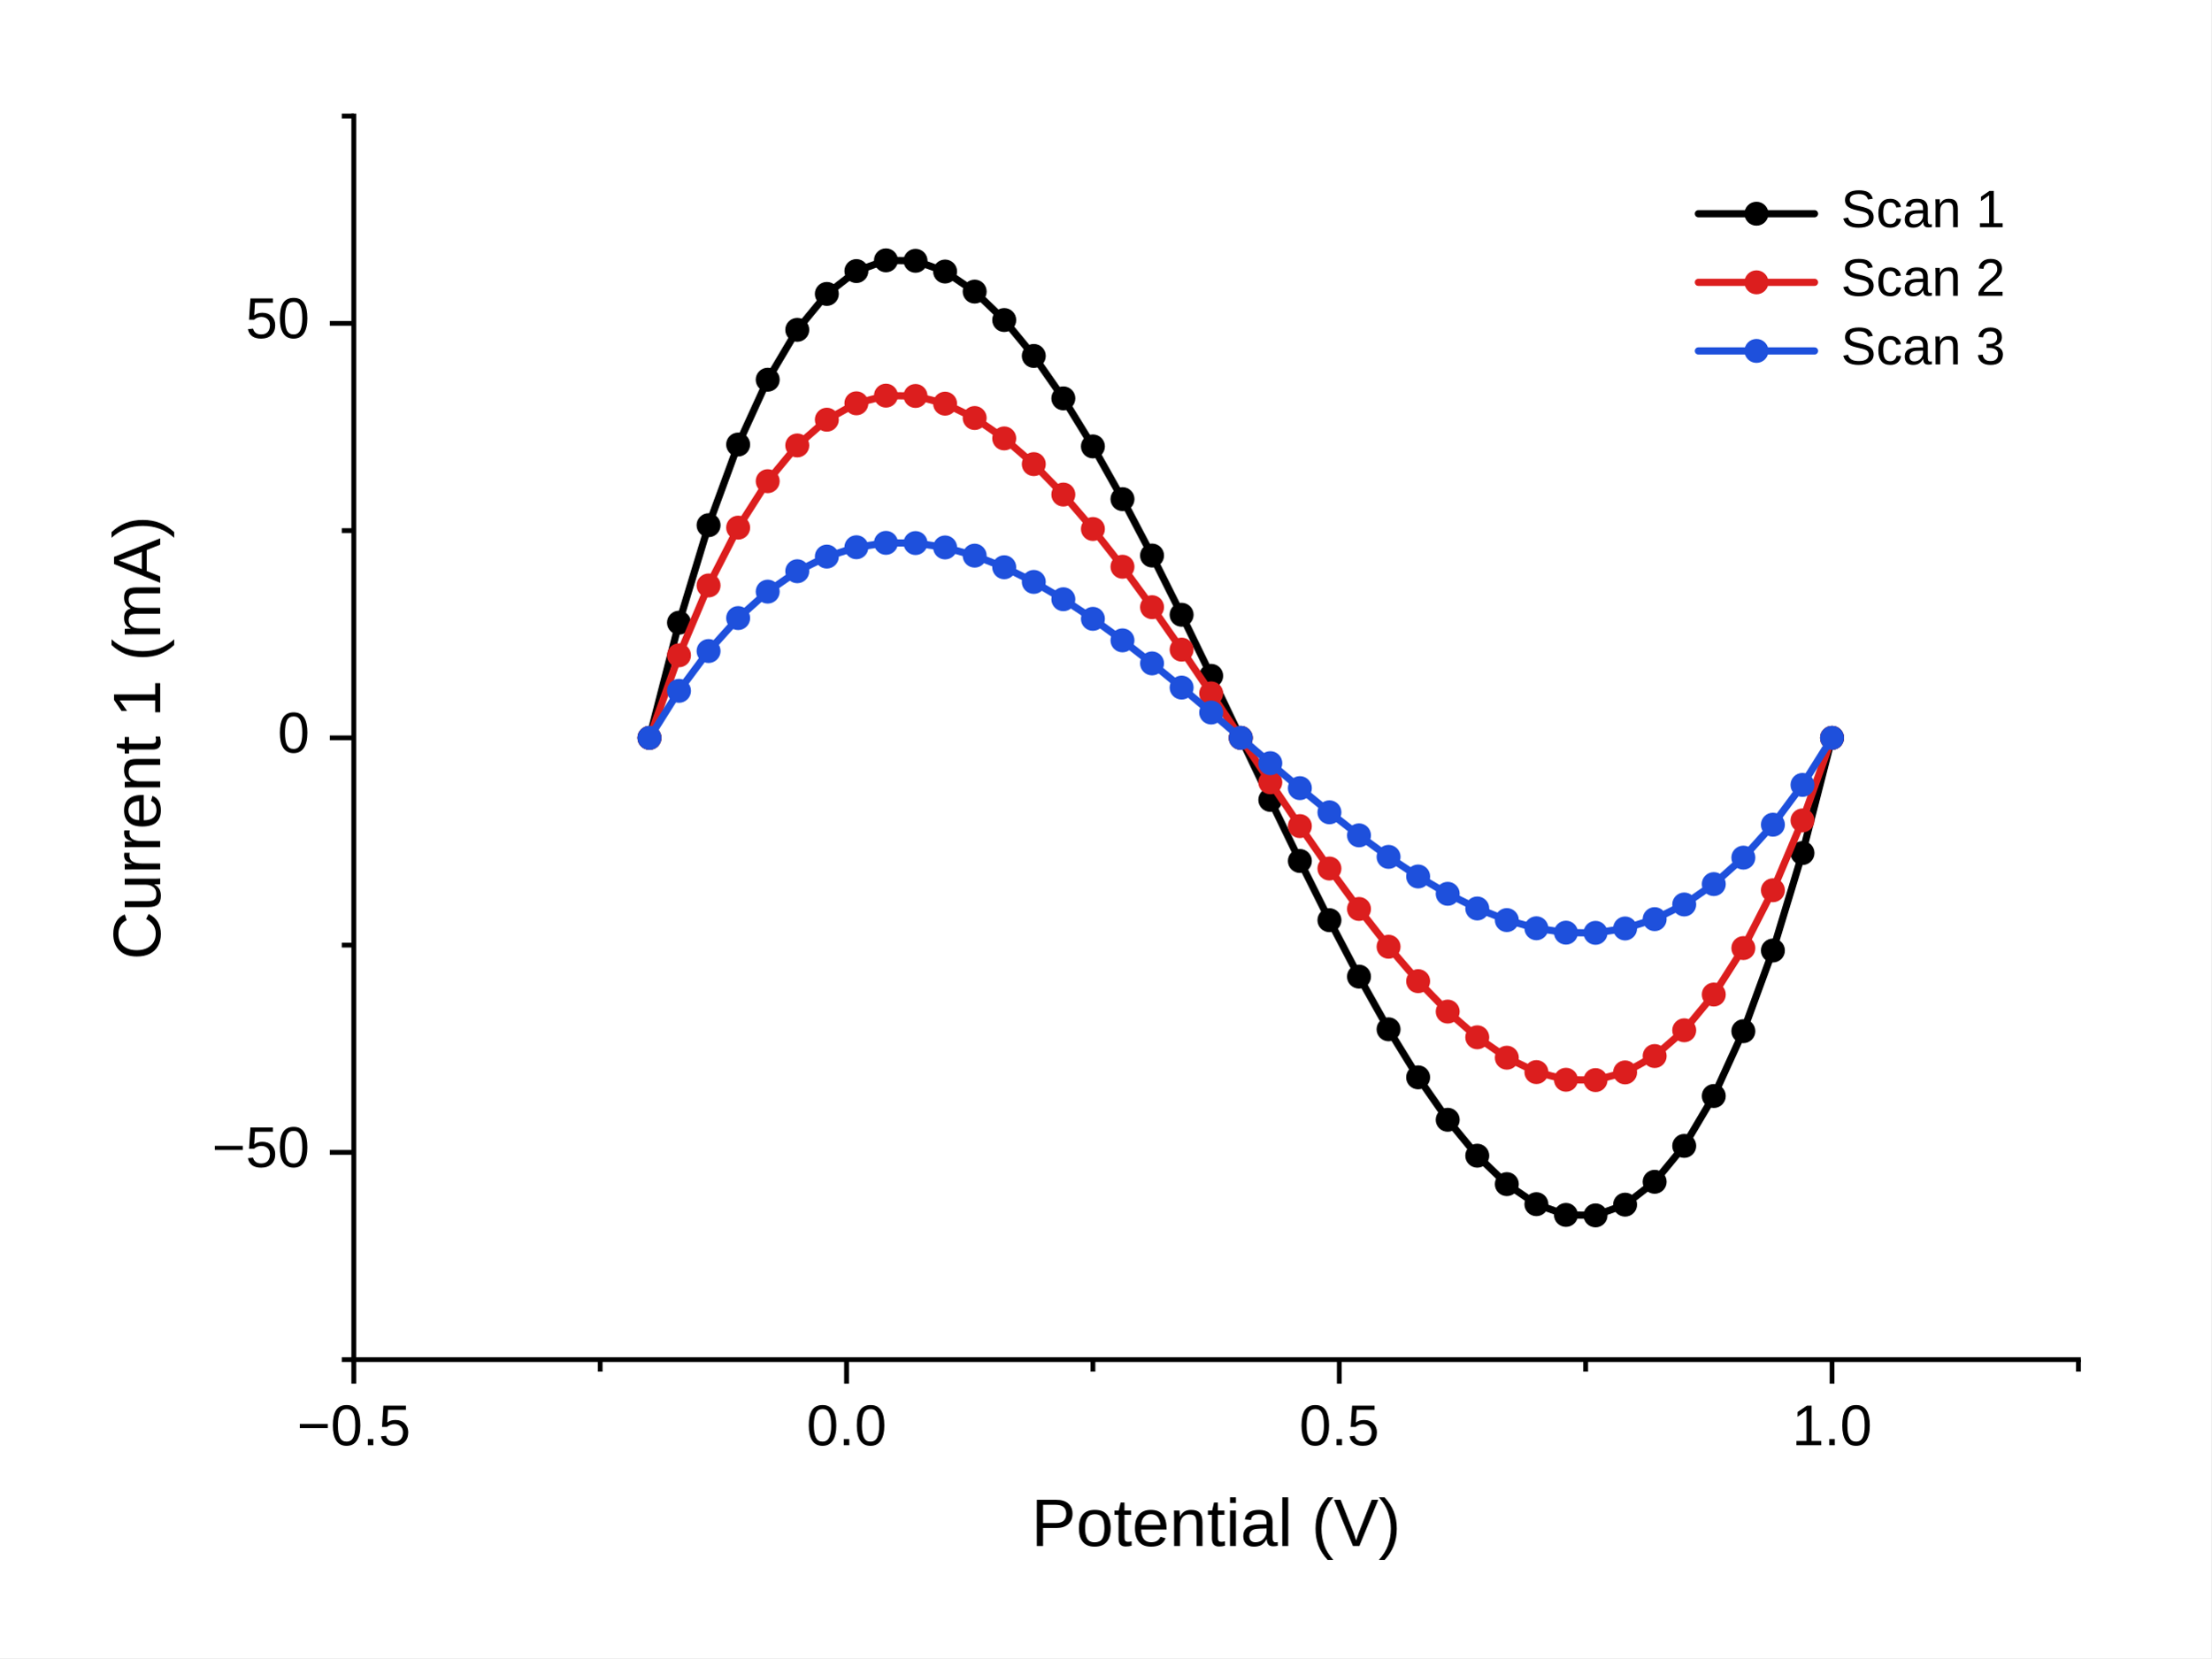
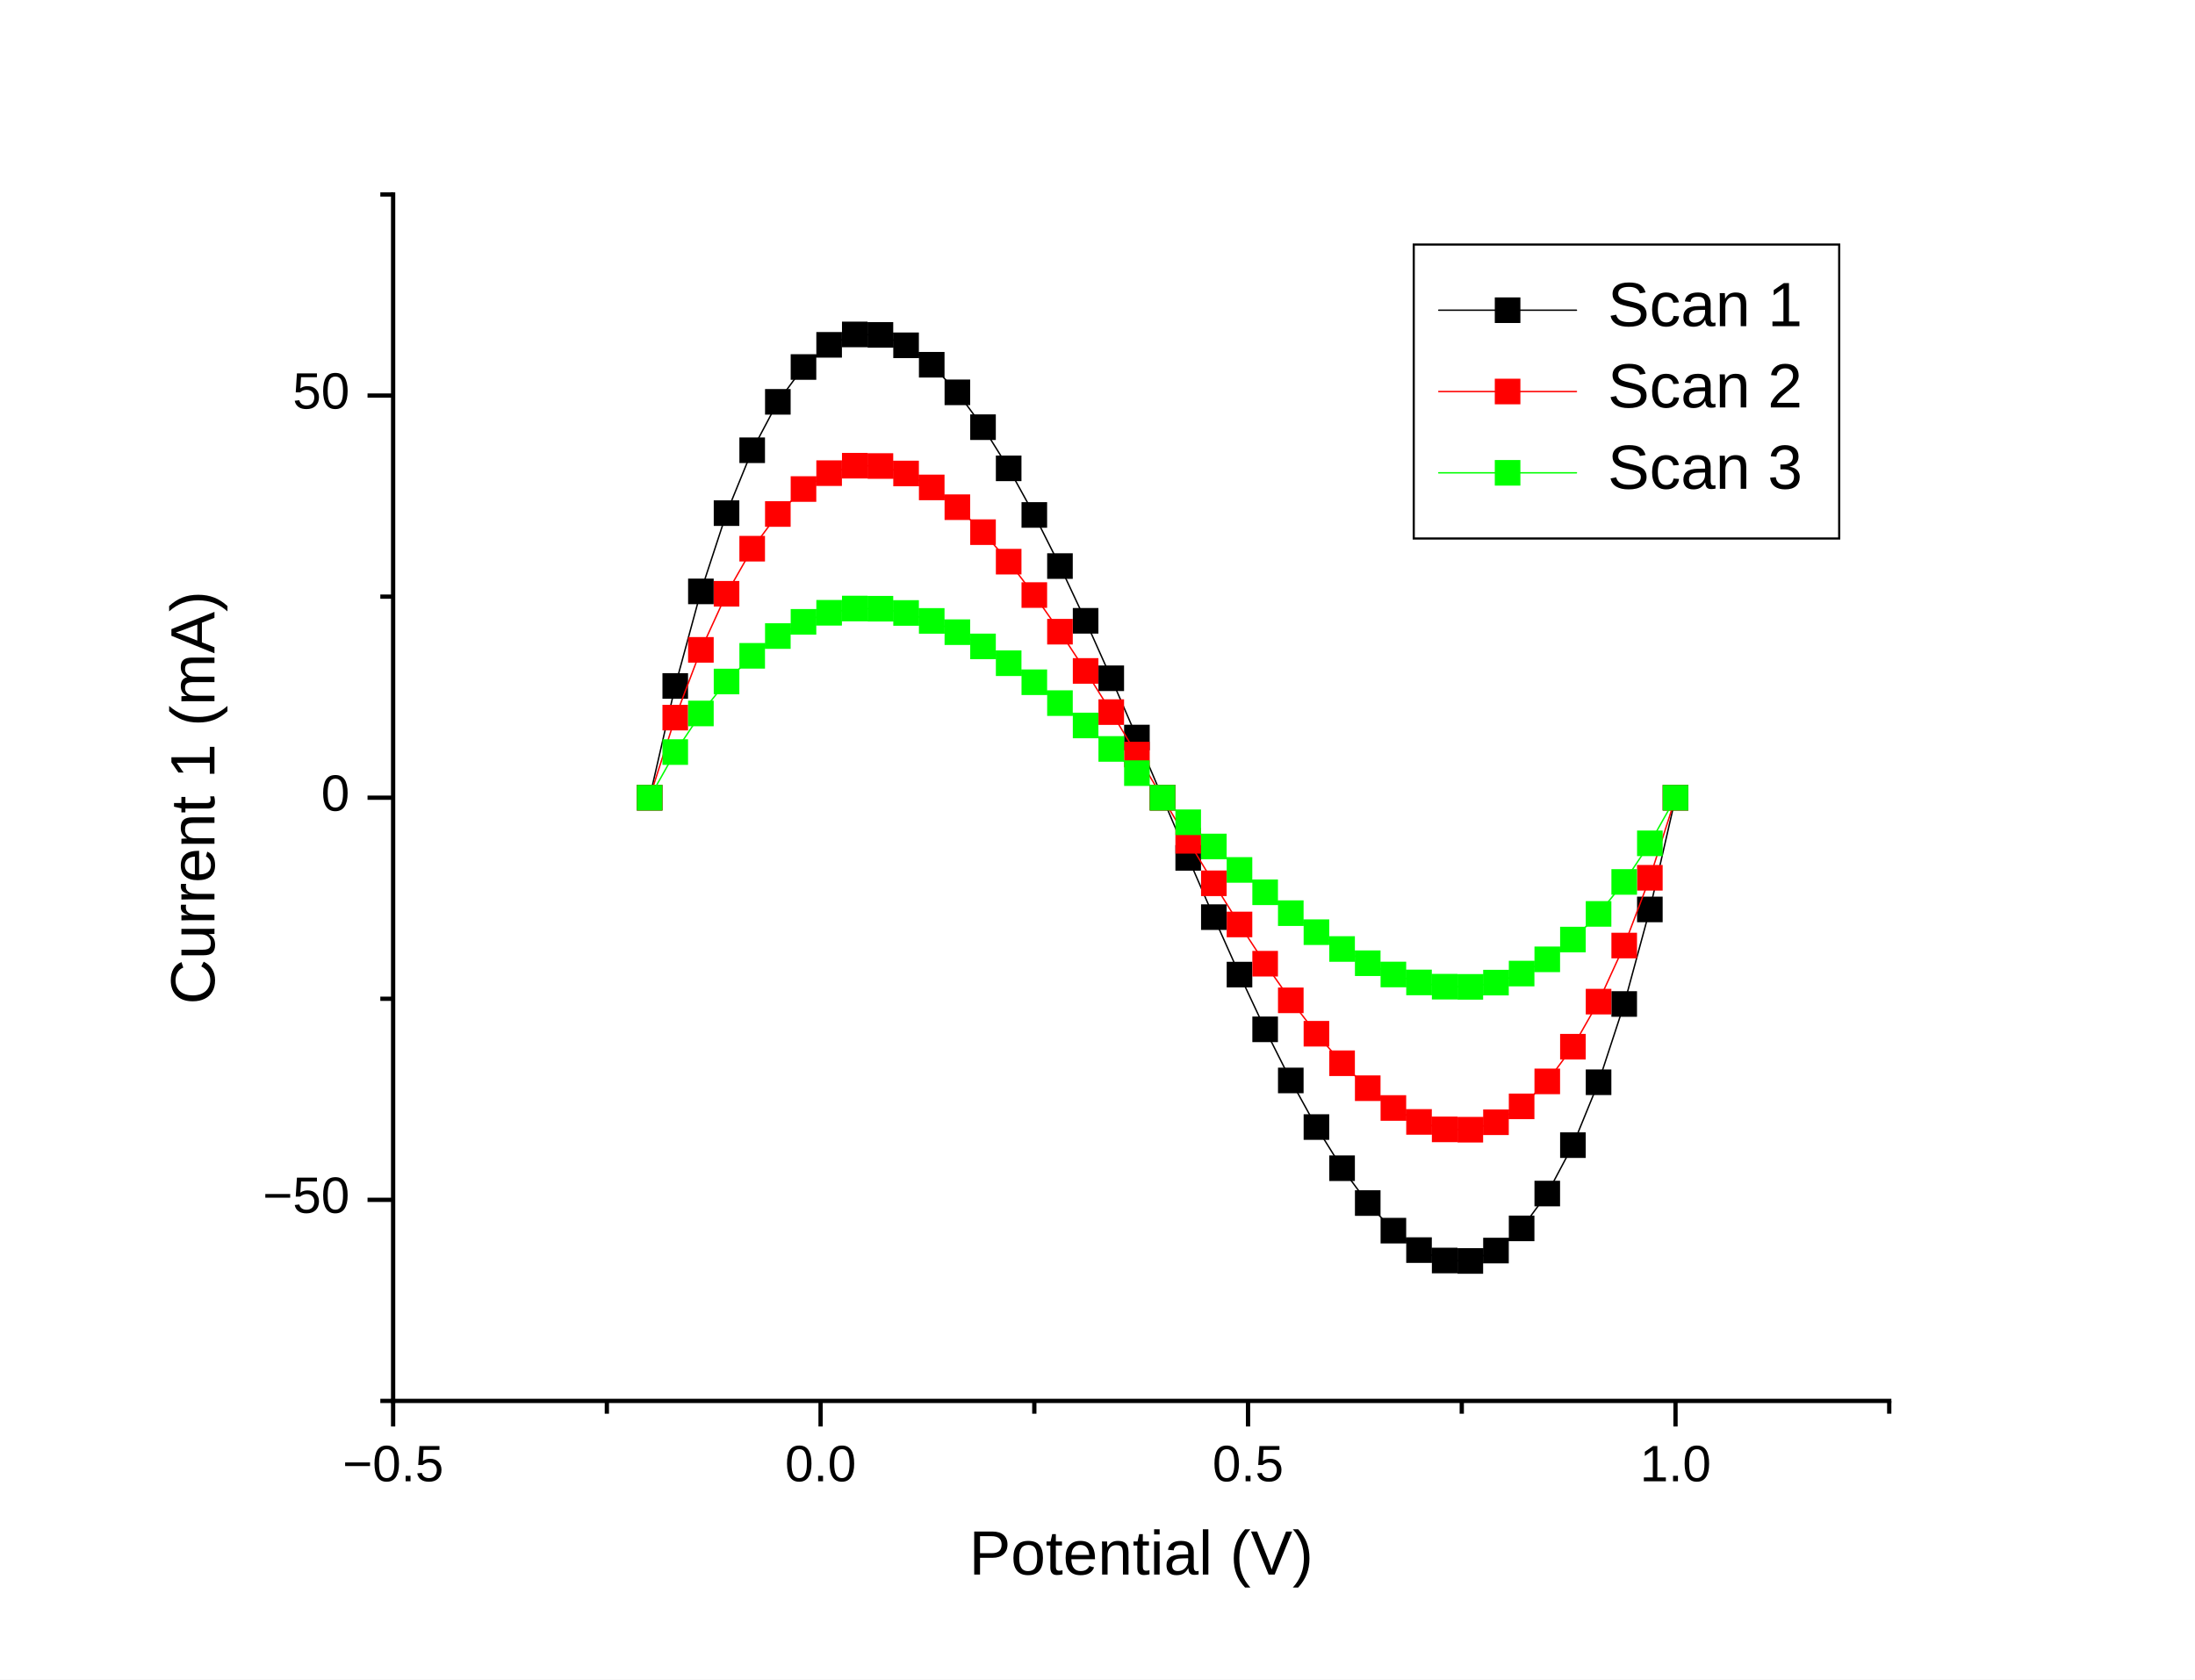
- <svg xmlns="http://www.w3.org/2000/svg" width="460.8pt" height="345.6pt" viewBox="0 0 460.8 345.6">
-   <rect x="0" y="0" width="460.8" height="345.6" fill="#FFFFFF" />
+ <svg xmlns="http://www.w3.org/2000/svg" width="771.84pt" height="590.76pt" viewBox="0 0 771.84 590.76">
+   <rect x="0" y="0" width="771.84" height="590.76" fill="#FFFFFF" />
  <g id="layer0">
    <clipPath id="clip0">
-       <rect x="73.728" y="24.192" width="359.424" height="259.2" />
+       <rect x="138.237" y="68.41" width="526.086" height="424.343" />
    </clipPath>
    <g class="plots" clip-path="url(#clip0)">
-       <path d="M135.344 153.792L141.505 129.784L147.667 109.469L153.828 92.653L159.99 79.142L166.151 68.742L172.313 61.258L178.474 56.495L184.636 54.259L190.798 54.356L196.959 56.592L203.121 60.772L209.282 66.701L215.444 74.185L221.605 83.03L227.767 93.042L233.928 104.026L240.09 115.787L246.252 128.131L252.413 140.864L258.575 153.792L264.736 166.72L270.898 179.453L277.059 191.797L283.221 203.558L289.382 214.542L295.544 224.554L301.706 233.399L307.867 240.883L314.029 246.812L320.19 250.992L326.352 253.228L332.513 253.325L338.675 251.089L344.836 246.326L350.998 238.842L357.159 228.442L363.321 214.931L369.483 198.115L375.644 177.8L381.806 153.792" fill="none" stroke="#000000" stroke-width="1.5" stroke-linecap="round" stroke-linejoin="round" />
-       <path d="M132.844 153.792A2.5 2.5 0 1 0 137.844 153.792A2.5 2.5 0 1 0 132.844 153.792ZM139.005 129.784A2.5 2.5 0 1 0 144.005 129.784A2.5 2.5 0 1 0 139.005 129.784ZM145.167 109.469A2.5 2.5 0 1 0 150.167 109.469A2.5 2.5 0 1 0 145.167 109.469ZM151.328 92.653A2.5 2.5 0 1 0 156.328 92.653A2.5 2.5 0 1 0 151.328 92.653ZM157.49 79.142A2.5 2.5 0 1 0 162.49 79.142A2.5 2.5 0 1 0 157.49 79.142ZM163.651 68.742A2.5 2.5 0 1 0 168.651 68.742A2.5 2.5 0 1 0 163.651 68.742ZM169.813 61.258A2.5 2.5 0 1 0 174.813 61.258A2.5 2.5 0 1 0 169.813 61.258ZM175.974 56.495A2.5 2.5 0 1 0 180.974 56.495A2.5 2.5 0 1 0 175.974 56.495ZM182.136 54.259A2.5 2.5 0 1 0 187.136 54.259A2.5 2.5 0 1 0 182.136 54.259ZM188.298 54.356A2.5 2.5 0 1 0 193.298 54.356A2.5 2.5 0 1 0 188.298 54.356ZM194.459 56.592A2.5 2.5 0 1 0 199.459 56.592A2.5 2.5 0 1 0 194.459 56.592ZM200.621 60.772A2.5 2.5 0 1 0 205.621 60.772A2.5 2.5 0 1 0 200.621 60.772ZM206.782 66.701A2.5 2.5 0 1 0 211.782 66.701A2.5 2.5 0 1 0 206.782 66.701ZM212.944 74.185A2.5 2.5 0 1 0 217.944 74.185A2.5 2.5 0 1 0 212.944 74.185ZM219.105 83.03A2.5 2.5 0 1 0 224.105 83.03A2.5 2.5 0 1 0 219.105 83.03ZM225.267 93.042A2.5 2.5 0 1 0 230.267 93.042A2.5 2.5 0 1 0 225.267 93.042ZM231.428 104.026A2.5 2.5 0 1 0 236.428 104.026A2.5 2.5 0 1 0 231.428 104.026ZM237.59 115.787A2.5 2.5 0 1 0 242.59 115.787A2.5 2.5 0 1 0 237.59 115.787ZM243.752 128.131A2.5 2.5 0 1 0 248.752 128.131A2.5 2.5 0 1 0 243.752 128.131ZM249.913 140.864A2.5 2.5 0 1 0 254.913 140.864A2.5 2.5 0 1 0 249.913 140.864ZM256.075 153.792A2.5 2.5 0 1 0 261.075 153.792A2.5 2.5 0 1 0 256.075 153.792ZM262.236 166.72A2.5 2.5 0 1 0 267.236 166.72A2.5 2.5 0 1 0 262.236 166.72ZM268.398 179.453A2.5 2.5 0 1 0 273.398 179.453A2.5 2.5 0 1 0 268.398 179.453ZM274.559 191.797A2.5 2.5 0 1 0 279.559 191.797A2.5 2.5 0 1 0 274.559 191.797ZM280.721 203.558A2.5 2.5 0 1 0 285.721 203.558A2.5 2.5 0 1 0 280.721 203.558ZM286.882 214.542A2.5 2.5 0 1 0 291.882 214.542A2.5 2.5 0 1 0 286.882 214.542ZM293.044 224.554A2.5 2.5 0 1 0 298.044 224.554A2.5 2.5 0 1 0 293.044 224.554ZM299.206 233.399A2.5 2.5 0 1 0 304.206 233.399A2.5 2.5 0 1 0 299.206 233.399ZM305.367 240.883A2.5 2.5 0 1 0 310.367 240.883A2.5 2.5 0 1 0 305.367 240.883ZM311.529 246.812A2.5 2.5 0 1 0 316.529 246.812A2.5 2.5 0 1 0 311.529 246.812ZM317.69 250.992A2.5 2.5 0 1 0 322.69 250.992A2.5 2.5 0 1 0 317.69 250.992ZM323.852 253.228A2.5 2.5 0 1 0 328.852 253.228A2.5 2.5 0 1 0 323.852 253.228ZM330.013 253.325A2.5 2.5 0 1 0 335.013 253.325A2.5 2.5 0 1 0 330.013 253.325ZM336.175 251.089A2.5 2.5 0 1 0 341.175 251.089A2.5 2.5 0 1 0 336.175 251.089ZM342.336 246.326A2.5 2.5 0 1 0 347.336 246.326A2.5 2.5 0 1 0 342.336 246.326ZM348.498 238.842A2.5 2.5 0 1 0 353.498 238.842A2.5 2.5 0 1 0 348.498 238.842ZM354.659 228.442A2.5 2.5 0 1 0 359.659 228.442A2.5 2.5 0 1 0 354.659 228.442ZM360.821 214.931A2.5 2.5 0 1 0 365.821 214.931A2.5 2.5 0 1 0 360.821 214.931ZM366.983 198.115A2.5 2.5 0 1 0 371.983 198.115A2.5 2.5 0 1 0 366.983 198.115ZM373.144 177.8A2.5 2.5 0 1 0 378.144 177.8A2.5 2.5 0 1 0 373.144 177.8ZM379.306 153.792A2.5 2.5 0 1 0 384.306 153.792A2.5 2.5 0 1 0 379.306 153.792Z" fill="#000000" />
-       <path d="M135.344 153.792L141.505 136.586L147.667 122.027L153.828 109.976L159.99 100.293L166.151 92.84L172.313 87.476L178.474 84.062L184.636 82.46L190.798 82.53L196.959 84.132L203.121 87.127L209.282 91.377L215.444 96.74L221.605 103.08L227.767 110.255L233.928 118.126L240.09 126.555L246.252 135.402L252.413 144.527L258.575 153.792L264.736 163.057L270.898 172.182L277.059 181.029L283.221 189.458L289.382 197.33L295.544 204.504L301.706 210.844L307.867 216.207L314.029 220.457L320.19 223.452L326.352 225.054L332.513 225.124L338.675 223.522L344.836 220.108L350.998 214.744L357.159 207.291L363.321 197.608L369.483 185.557L375.644 170.998L381.806 153.792" fill="none" stroke="#DC1E1E" stroke-width="1.5" stroke-linecap="round" stroke-linejoin="round" />
-       <path d="M132.844 153.792A2.5 2.5 0 1 0 137.844 153.792A2.5 2.5 0 1 0 132.844 153.792ZM139.005 136.586A2.5 2.5 0 1 0 144.005 136.586A2.5 2.5 0 1 0 139.005 136.586ZM145.167 122.027A2.5 2.5 0 1 0 150.167 122.027A2.5 2.5 0 1 0 145.167 122.027ZM151.328 109.976A2.5 2.5 0 1 0 156.328 109.976A2.5 2.5 0 1 0 151.328 109.976ZM157.49 100.293A2.5 2.5 0 1 0 162.49 100.293A2.5 2.5 0 1 0 157.49 100.293ZM163.651 92.84A2.5 2.5 0 1 0 168.651 92.84A2.5 2.5 0 1 0 163.651 92.84ZM169.813 87.476A2.5 2.5 0 1 0 174.813 87.476A2.5 2.5 0 1 0 169.813 87.476ZM175.974 84.062A2.5 2.5 0 1 0 180.974 84.062A2.5 2.5 0 1 0 175.974 84.062ZM182.136 82.46A2.5 2.5 0 1 0 187.136 82.46A2.5 2.5 0 1 0 182.136 82.46ZM188.298 82.53A2.5 2.5 0 1 0 193.298 82.53A2.5 2.5 0 1 0 188.298 82.53ZM194.459 84.132A2.5 2.5 0 1 0 199.459 84.132A2.5 2.5 0 1 0 194.459 84.132ZM200.621 87.127A2.5 2.5 0 1 0 205.621 87.127A2.5 2.5 0 1 0 200.621 87.127ZM206.782 91.377A2.5 2.5 0 1 0 211.782 91.377A2.5 2.5 0 1 0 206.782 91.377ZM212.944 96.74A2.5 2.5 0 1 0 217.944 96.74A2.5 2.5 0 1 0 212.944 96.74ZM219.105 103.08A2.5 2.5 0 1 0 224.105 103.08A2.5 2.5 0 1 0 219.105 103.08ZM225.267 110.255A2.5 2.5 0 1 0 230.267 110.255A2.5 2.5 0 1 0 225.267 110.255ZM231.428 118.126A2.5 2.5 0 1 0 236.428 118.126A2.5 2.5 0 1 0 231.428 118.126ZM237.59 126.555A2.5 2.5 0 1 0 242.59 126.555A2.5 2.5 0 1 0 237.59 126.555ZM243.752 135.402A2.5 2.5 0 1 0 248.752 135.402A2.5 2.5 0 1 0 243.752 135.402ZM249.913 144.527A2.5 2.5 0 1 0 254.913 144.527A2.5 2.5 0 1 0 249.913 144.527ZM256.075 153.792A2.5 2.5 0 1 0 261.075 153.792A2.5 2.5 0 1 0 256.075 153.792ZM262.236 163.057A2.5 2.5 0 1 0 267.236 163.057A2.5 2.5 0 1 0 262.236 163.057ZM268.398 172.182A2.5 2.5 0 1 0 273.398 172.182A2.5 2.5 0 1 0 268.398 172.182ZM274.559 181.029A2.5 2.5 0 1 0 279.559 181.029A2.5 2.5 0 1 0 274.559 181.029ZM280.721 189.458A2.5 2.5 0 1 0 285.721 189.458A2.5 2.5 0 1 0 280.721 189.458ZM286.882 197.33A2.5 2.5 0 1 0 291.882 197.33A2.5 2.5 0 1 0 286.882 197.33ZM293.044 204.504A2.5 2.5 0 1 0 298.044 204.504A2.5 2.5 0 1 0 293.044 204.504ZM299.206 210.844A2.5 2.5 0 1 0 304.206 210.844A2.5 2.5 0 1 0 299.206 210.844ZM305.367 216.207A2.5 2.5 0 1 0 310.367 216.207A2.5 2.5 0 1 0 305.367 216.207ZM311.529 220.457A2.5 2.5 0 1 0 316.529 220.457A2.5 2.5 0 1 0 311.529 220.457ZM317.69 223.452A2.5 2.5 0 1 0 322.69 223.452A2.5 2.5 0 1 0 317.69 223.452ZM323.852 225.054A2.5 2.5 0 1 0 328.852 225.054A2.5 2.5 0 1 0 323.852 225.054ZM330.013 225.124A2.5 2.5 0 1 0 335.013 225.124A2.5 2.5 0 1 0 330.013 225.124ZM336.175 223.522A2.5 2.5 0 1 0 341.175 223.522A2.5 2.5 0 1 0 336.175 223.522ZM342.336 220.108A2.5 2.5 0 1 0 347.336 220.108A2.5 2.5 0 1 0 342.336 220.108ZM348.498 214.744A2.5 2.5 0 1 0 353.498 214.744A2.5 2.5 0 1 0 348.498 214.744ZM354.659 207.291A2.5 2.5 0 1 0 359.659 207.291A2.5 2.5 0 1 0 354.659 207.291ZM360.821 197.608A2.5 2.5 0 1 0 365.821 197.608A2.5 2.5 0 1 0 360.821 197.608ZM366.983 185.557A2.5 2.5 0 1 0 371.983 185.557A2.5 2.5 0 1 0 366.983 185.557ZM373.144 170.998A2.5 2.5 0 1 0 378.144 170.998A2.5 2.5 0 1 0 373.144 170.998ZM379.306 153.792A2.5 2.5 0 1 0 384.306 153.792A2.5 2.5 0 1 0 379.306 153.792Z" fill="#DC1E1E" />
-       <path d="M135.344 153.792L141.505 143.989L147.667 135.693L153.828 128.827L159.99 123.31L166.151 119.063L172.313 116.007L178.474 114.062L184.636 113.149L190.798 113.189L196.959 114.102L203.121 115.809L209.282 118.23L215.444 121.286L221.605 124.898L227.767 128.986L233.928 133.471L240.09 138.273L246.252 143.314L252.413 148.513L258.575 153.792L264.736 159.071L270.898 164.27L277.059 169.311L283.221 174.113L289.382 178.598L295.544 182.686L301.706 186.298L307.867 189.354L314.029 191.775L320.19 193.482L326.352 194.395L332.513 194.435L338.675 193.522L344.836 191.577L350.998 188.521L357.159 184.274L363.321 178.757L369.483 171.891L375.644 163.595L381.806 153.792" fill="none" stroke="#1E50DC" stroke-width="1.5" stroke-linecap="round" stroke-linejoin="round" />
-       <path d="M132.844 153.792A2.5 2.5 0 1 0 137.844 153.792A2.5 2.5 0 1 0 132.844 153.792ZM139.005 143.989A2.5 2.5 0 1 0 144.005 143.989A2.5 2.5 0 1 0 139.005 143.989ZM145.167 135.693A2.5 2.5 0 1 0 150.167 135.693A2.5 2.5 0 1 0 145.167 135.693ZM151.328 128.827A2.5 2.5 0 1 0 156.328 128.827A2.5 2.5 0 1 0 151.328 128.827ZM157.49 123.31A2.5 2.5 0 1 0 162.49 123.31A2.5 2.5 0 1 0 157.49 123.31ZM163.651 119.063A2.5 2.5 0 1 0 168.651 119.063A2.5 2.5 0 1 0 163.651 119.063ZM169.813 116.007A2.5 2.5 0 1 0 174.813 116.007A2.5 2.5 0 1 0 169.813 116.007ZM175.974 114.062A2.5 2.5 0 1 0 180.974 114.062A2.5 2.5 0 1 0 175.974 114.062ZM182.136 113.149A2.5 2.5 0 1 0 187.136 113.149A2.5 2.5 0 1 0 182.136 113.149ZM188.298 113.189A2.5 2.5 0 1 0 193.298 113.189A2.5 2.5 0 1 0 188.298 113.189ZM194.459 114.102A2.5 2.5 0 1 0 199.459 114.102A2.5 2.5 0 1 0 194.459 114.102ZM200.621 115.809A2.5 2.5 0 1 0 205.621 115.809A2.5 2.5 0 1 0 200.621 115.809ZM206.782 118.23A2.5 2.5 0 1 0 211.782 118.23A2.5 2.5 0 1 0 206.782 118.23ZM212.944 121.286A2.5 2.5 0 1 0 217.944 121.286A2.5 2.5 0 1 0 212.944 121.286ZM219.105 124.898A2.5 2.5 0 1 0 224.105 124.898A2.5 2.5 0 1 0 219.105 124.898ZM225.267 128.986A2.5 2.5 0 1 0 230.267 128.986A2.5 2.5 0 1 0 225.267 128.986ZM231.428 133.471A2.5 2.5 0 1 0 236.428 133.471A2.5 2.5 0 1 0 231.428 133.471ZM237.59 138.273A2.5 2.5 0 1 0 242.59 138.273A2.5 2.5 0 1 0 237.59 138.273ZM243.752 143.314A2.5 2.5 0 1 0 248.752 143.314A2.5 2.5 0 1 0 243.752 143.314ZM249.913 148.513A2.5 2.5 0 1 0 254.913 148.513A2.5 2.5 0 1 0 249.913 148.513ZM256.075 153.792A2.5 2.5 0 1 0 261.075 153.792A2.5 2.5 0 1 0 256.075 153.792ZM262.236 159.071A2.5 2.5 0 1 0 267.236 159.071A2.5 2.5 0 1 0 262.236 159.071ZM268.398 164.27A2.5 2.5 0 1 0 273.398 164.27A2.5 2.5 0 1 0 268.398 164.27ZM274.559 169.311A2.5 2.5 0 1 0 279.559 169.311A2.5 2.5 0 1 0 274.559 169.311ZM280.721 174.113A2.5 2.5 0 1 0 285.721 174.113A2.5 2.5 0 1 0 280.721 174.113ZM286.882 178.598A2.5 2.5 0 1 0 291.882 178.598A2.5 2.5 0 1 0 286.882 178.598ZM293.044 182.686A2.5 2.5 0 1 0 298.044 182.686A2.5 2.5 0 1 0 293.044 182.686ZM299.206 186.298A2.5 2.5 0 1 0 304.206 186.298A2.5 2.5 0 1 0 299.206 186.298ZM305.367 189.354A2.5 2.5 0 1 0 310.367 189.354A2.5 2.5 0 1 0 305.367 189.354ZM311.529 191.775A2.5 2.5 0 1 0 316.529 191.775A2.5 2.5 0 1 0 311.529 191.775ZM317.69 193.482A2.5 2.5 0 1 0 322.69 193.482A2.5 2.5 0 1 0 317.69 193.482ZM323.852 194.395A2.5 2.5 0 1 0 328.852 194.395A2.5 2.5 0 1 0 323.852 194.395ZM330.013 194.435A2.5 2.5 0 1 0 335.013 194.435A2.5 2.5 0 1 0 330.013 194.435ZM336.175 193.522A2.5 2.5 0 1 0 341.175 193.522A2.5 2.5 0 1 0 336.175 193.522ZM342.336 191.577A2.5 2.5 0 1 0 347.336 191.577A2.5 2.5 0 1 0 342.336 191.577ZM348.498 188.521A2.5 2.5 0 1 0 353.498 188.521A2.5 2.5 0 1 0 348.498 188.521ZM354.659 184.274A2.5 2.5 0 1 0 359.659 184.274A2.5 2.5 0 1 0 354.659 184.274ZM360.821 178.757A2.5 2.5 0 1 0 365.821 178.757A2.5 2.5 0 1 0 360.821 178.757ZM366.983 171.891A2.5 2.5 0 1 0 371.983 171.891A2.5 2.5 0 1 0 366.983 171.891ZM373.144 163.595A2.5 2.5 0 1 0 378.144 163.595A2.5 2.5 0 1 0 373.144 163.595ZM379.306 153.792A2.5 2.5 0 1 0 384.306 153.792A2.5 2.5 0 1 0 379.306 153.792Z" fill="#1E50DC" />
+       <path d="M228.423 280.581L237.441 241.277L246.46 208.019L255.479 180.49L264.497 158.371L273.516 141.344L282.534 129.091L291.553 121.294L300.572 117.634L309.59 117.793L318.609 121.453L327.628 128.295L336.646 138.002L345.665 150.255L354.683 164.736L363.702 181.126L372.721 199.108L381.739 218.362L390.758 238.572L399.777 259.417L408.795 280.581L417.814 301.746L426.832 322.591L435.851 342.801L444.87 362.055L453.888 380.037L462.907 396.427L471.925 410.908L480.944 423.161L489.963 432.868L498.981 439.71L508 443.37L517.019 443.529L526.037 439.869L535.056 432.072L544.074 419.819L553.093 402.792L562.112 380.673L571.13 353.144L580.149 319.886L589.168 280.581" fill="none" stroke="#000000" stroke-width="0.5" stroke-linecap="round" stroke-linejoin="round" />
+       <path d="M223.923 276.081L232.923 276.081L232.923 285.081L223.923 285.081ZM232.941 236.777L241.941 236.777L241.941 245.777L232.941 245.777ZM241.96 203.519L250.96 203.519L250.96 212.519L241.96 212.519ZM250.979 175.99L259.979 175.99L259.979 184.99L250.979 184.99ZM259.997 153.871L268.997 153.871L268.997 162.871L259.997 162.871ZM269.016 136.844L278.016 136.844L278.016 145.844L269.016 145.844ZM278.034 124.591L287.034 124.591L287.034 133.591L278.034 133.591ZM287.053 116.794L296.053 116.794L296.053 125.794L287.053 125.794ZM296.072 113.134L305.072 113.134L305.072 122.134L296.072 122.134ZM305.09 113.293L314.09 113.293L314.09 122.293L305.09 122.293ZM314.109 116.953L323.109 116.953L323.109 125.953L314.109 125.953ZM323.128 123.795L332.128 123.795L332.128 132.795L323.128 132.795ZM332.146 133.502L341.146 133.502L341.146 142.502L332.146 142.502ZM341.165 145.755L350.165 145.755L350.165 154.755L341.165 154.755ZM350.183 160.236L359.183 160.236L359.183 169.236L350.183 169.236ZM359.202 176.626L368.202 176.626L368.202 185.626L359.202 185.626ZM368.221 194.608L377.221 194.608L377.221 203.608L368.221 203.608ZM377.239 213.862L386.239 213.862L386.239 222.862L377.239 222.862ZM386.258 234.072L395.258 234.072L395.258 243.072L386.258 243.072ZM395.277 254.917L404.277 254.917L404.277 263.917L395.277 263.917ZM404.295 276.081L413.295 276.081L413.295 285.081L404.295 285.081ZM413.314 297.246L422.314 297.246L422.314 306.246L413.314 306.246ZM422.332 318.091L431.332 318.091L431.332 327.091L422.332 327.091ZM431.351 338.301L440.351 338.301L440.351 347.301L431.351 347.301ZM440.37 357.555L449.37 357.555L449.37 366.555L440.37 366.555ZM449.388 375.537L458.388 375.537L458.388 384.537L449.388 384.537ZM458.407 391.927L467.407 391.927L467.407 400.927L458.407 400.927ZM467.425 406.408L476.425 406.408L476.425 415.408L467.425 415.408ZM476.444 418.661L485.444 418.661L485.444 427.661L476.444 427.661ZM485.463 428.368L494.463 428.368L494.463 437.368L485.463 437.368ZM494.481 435.21L503.481 435.21L503.481 444.21L494.481 444.21ZM503.5 438.87L512.5 438.87L512.5 447.87L503.5 447.87ZM512.519 439.029L521.519 439.029L521.519 448.029L512.519 448.029ZM521.537 435.369L530.537 435.369L530.537 444.369L521.537 444.369ZM530.556 427.572L539.556 427.572L539.556 436.572L530.556 436.572ZM539.574 415.319L548.574 415.319L548.574 424.319L539.574 424.319ZM548.593 398.292L557.593 398.292L557.593 407.292L548.593 407.292ZM557.612 376.173L566.612 376.173L566.612 385.173L557.612 385.173ZM566.63 348.644L575.63 348.644L575.63 357.644L566.63 357.644ZM575.649 315.386L584.649 315.386L584.649 324.386L575.649 324.386ZM584.668 276.081L593.668 276.081L593.668 285.081L584.668 285.081Z" fill="#000000" />
+       <path d="M228.423 280.581L237.441 252.413L246.46 228.578L255.479 208.849L264.497 192.997L273.516 180.795L282.534 172.013L291.553 166.425L300.572 163.802L309.59 163.916L318.609 166.539L327.628 171.443L336.646 178.4L345.665 187.181L354.683 197.559L363.702 209.305L372.721 222.192L381.739 235.991L390.758 250.474L399.777 265.414L408.795 280.581L417.814 295.749L426.832 310.689L435.851 325.172L444.87 338.971L453.888 351.858L462.907 363.604L471.925 373.982L480.944 382.763L489.963 389.72L498.981 394.624L508 397.247L517.019 397.361L526.037 394.738L535.056 389.15L544.074 380.368L553.093 368.166L562.112 352.314L571.13 332.585L580.149 308.75L589.168 280.581" fill="none" stroke="#FF0000" stroke-width="0.5" stroke-linecap="round" stroke-linejoin="round" />
+       <path d="M223.923 276.081L232.923 276.081L232.923 285.081L223.923 285.081ZM232.941 247.913L241.941 247.913L241.941 256.913L232.941 256.913ZM241.96 224.078L250.96 224.078L250.96 233.078L241.96 233.078ZM250.979 204.349L259.979 204.349L259.979 213.349L250.979 213.349ZM259.997 188.497L268.997 188.497L268.997 197.497L259.997 197.497ZM269.016 176.295L278.016 176.295L278.016 185.295L269.016 185.295ZM278.034 167.513L287.034 167.513L287.034 176.513L278.034 176.513ZM287.053 161.925L296.053 161.925L296.053 170.925L287.053 170.925ZM296.072 159.302L305.072 159.302L305.072 168.302L296.072 168.302ZM305.09 159.416L314.09 159.416L314.09 168.416L305.09 168.416ZM314.109 162.039L323.109 162.039L323.109 171.039L314.109 171.039ZM323.128 166.943L332.128 166.943L332.128 175.943L323.128 175.943ZM332.146 173.9L341.146 173.9L341.146 182.9L332.146 182.9ZM341.165 182.681L350.165 182.681L350.165 191.681L341.165 191.681ZM350.183 193.059L359.183 193.059L359.183 202.059L350.183 202.059ZM359.202 204.805L368.202 204.805L368.202 213.805L359.202 213.805ZM368.221 217.692L377.221 217.692L377.221 226.692L368.221 226.692ZM377.239 231.491L386.239 231.491L386.239 240.491L377.239 240.491ZM386.258 245.974L395.258 245.974L395.258 254.974L386.258 254.974ZM395.277 260.914L404.277 260.914L404.277 269.914L395.277 269.914ZM404.295 276.081L413.295 276.081L413.295 285.081L404.295 285.081ZM413.314 291.249L422.314 291.249L422.314 300.249L413.314 300.249ZM422.332 306.189L431.332 306.189L431.332 315.189L422.332 315.189ZM431.351 320.672L440.351 320.672L440.351 329.672L431.351 329.672ZM440.37 334.471L449.37 334.471L449.37 343.471L440.37 343.471ZM449.388 347.358L458.388 347.358L458.388 356.358L449.388 356.358ZM458.407 359.104L467.407 359.104L467.407 368.104L458.407 368.104ZM467.425 369.482L476.425 369.482L476.425 378.482L467.425 378.482ZM476.444 378.263L485.444 378.263L485.444 387.263L476.444 387.263ZM485.463 385.22L494.463 385.22L494.463 394.22L485.463 394.22ZM494.481 390.124L503.481 390.124L503.481 399.124L494.481 399.124ZM503.5 392.747L512.5 392.747L512.5 401.747L503.5 401.747ZM512.519 392.861L521.519 392.861L521.519 401.861L512.519 401.861ZM521.537 390.238L530.537 390.238L530.537 399.238L521.537 399.238ZM530.556 384.65L539.556 384.65L539.556 393.65L530.556 393.65ZM539.574 375.868L548.574 375.868L548.574 384.868L539.574 384.868ZM548.593 363.666L557.593 363.666L557.593 372.666L548.593 372.666ZM557.612 347.814L566.612 347.814L566.612 356.814L557.612 356.814ZM566.63 328.085L575.63 328.085L575.63 337.085L566.63 337.085ZM575.649 304.25L584.649 304.25L584.649 313.25L575.649 313.25ZM584.668 276.081L593.668 276.081L593.668 285.081L584.668 285.081Z" fill="#FF0000" />
+       <path d="M228.423 280.581L237.441 264.532L246.46 250.952L255.479 239.711L264.497 230.679L273.516 223.726L282.534 218.723L291.553 215.539L300.572 214.044L309.59 214.109L318.609 215.604L327.628 218.398L336.646 222.362L345.665 227.365L354.683 233.278L363.702 239.971L372.721 247.313L381.739 255.175L390.758 263.427L399.777 271.939L408.795 280.581L417.814 289.223L426.832 297.736L435.851 305.988L444.87 313.85L453.888 321.192L462.907 327.885L471.925 333.798L480.944 338.801L489.963 342.765L498.981 345.559L508 347.053L517.019 347.118L526.037 345.624L535.056 342.44L544.074 337.437L553.093 330.484L562.112 321.452L571.13 310.211L580.149 296.631L589.168 280.581" fill="none" stroke="#00FF00" stroke-width="0.5" stroke-linecap="round" stroke-linejoin="round" />
+       <path d="M223.923 276.081L232.923 276.081L232.923 285.081L223.923 285.081ZM232.941 260.032L241.941 260.032L241.941 269.032L232.941 269.032ZM241.96 246.452L250.96 246.452L250.96 255.452L241.96 255.452ZM250.979 235.211L259.979 235.211L259.979 244.211L250.979 244.211ZM259.997 226.179L268.997 226.179L268.997 235.179L259.997 235.179ZM269.016 219.226L278.016 219.226L278.016 228.226L269.016 228.226ZM278.034 214.223L287.034 214.223L287.034 223.223L278.034 223.223ZM287.053 211.039L296.053 211.039L296.053 220.039L287.053 220.039ZM296.072 209.544L305.072 209.544L305.072 218.544L296.072 218.544ZM305.09 209.609L314.09 209.609L314.09 218.609L305.09 218.609ZM314.109 211.104L323.109 211.104L323.109 220.104L314.109 220.104ZM323.128 213.898L332.128 213.898L332.128 222.898L323.128 222.898ZM332.146 217.862L341.146 217.862L341.146 226.862L332.146 226.862ZM341.165 222.865L350.165 222.865L350.165 231.865L341.165 231.865ZM350.183 228.778L359.183 228.778L359.183 237.778L350.183 237.778ZM359.202 235.471L368.202 235.471L368.202 244.471L359.202 244.471ZM368.221 242.813L377.221 242.813L377.221 251.813L368.221 251.813ZM377.239 250.675L386.239 250.675L386.239 259.675L377.239 259.675ZM386.258 258.927L395.258 258.927L395.258 267.927L386.258 267.927ZM395.277 267.439L404.277 267.439L404.277 276.439L395.277 276.439ZM404.295 276.081L413.295 276.081L413.295 285.081L404.295 285.081ZM413.314 284.723L422.314 284.723L422.314 293.723L413.314 293.723ZM422.332 293.236L431.332 293.236L431.332 302.236L422.332 302.236ZM431.351 301.488L440.351 301.488L440.351 310.488L431.351 310.488ZM440.37 309.35L449.37 309.35L449.37 318.35L440.37 318.35ZM449.388 316.692L458.388 316.692L458.388 325.692L449.388 325.692ZM458.407 323.385L467.407 323.385L467.407 332.385L458.407 332.385ZM467.425 329.298L476.425 329.298L476.425 338.298L467.425 338.298ZM476.444 334.301L485.444 334.301L485.444 343.301L476.444 343.301ZM485.463 338.265L494.463 338.265L494.463 347.265L485.463 347.265ZM494.481 341.059L503.481 341.059L503.481 350.059L494.481 350.059ZM503.5 342.553L512.5 342.553L512.5 351.553L503.5 351.553ZM512.519 342.618L521.519 342.618L521.519 351.618L512.519 351.618ZM521.537 341.124L530.537 341.124L530.537 350.124L521.537 350.124ZM530.556 337.94L539.556 337.94L539.556 346.94L530.556 346.94ZM539.574 332.937L548.574 332.937L548.574 341.937L539.574 341.937ZM548.593 325.984L557.593 325.984L557.593 334.984L548.593 334.984ZM557.612 316.952L566.612 316.952L566.612 325.952L557.612 325.952ZM566.63 305.711L575.63 305.711L575.63 314.711L566.63 314.711ZM575.649 292.131L584.649 292.131L584.649 301.131L575.649 301.131ZM584.668 276.081L593.668 276.081L593.668 285.081L584.668 285.081Z" fill="#00FF00" />
    </g>
    <g class="overlay">
-       <path d="M73.728 283.392L433.152 283.392" fill="none" stroke="#000000" stroke-width="1" stroke-linecap="square" />
-       <path d="M73.728 24.192L73.728 283.392" fill="none" stroke="#000000" stroke-width="1" stroke-linecap="square" />
-       <path d="M73.728 283.392L73.728 288.392M176.421 283.392L176.421 288.392M279.113 283.392L279.113 288.392M381.806 283.392L381.806 288.392M125.074 283.392L125.074 285.892M227.767 283.392L227.767 285.892M330.459 283.392L330.459 285.892M433.152 283.392L433.152 285.892" fill="none" stroke="#000000" stroke-width="1" />
-       <path d="M73.728 240.192L68.728 240.192M73.728 153.792L68.728 153.792M73.728 67.392L68.728 67.392M73.728 283.392L71.228 283.392M73.728 196.992L71.228 196.992M73.728 110.592L71.228 110.592M73.728 24.192L71.228 24.192" fill="none" stroke="#000000" stroke-width="1" />
-       <text x="73.728" y="301.232" font-family="'Arial', 'Liberation Sans', 'Helvetica', 'DejaVu Sans', sans-serif" font-size="12" fill="#000000" text-anchor="middle">−0.5</text>
-       <text x="176.421" y="301.232" font-family="'Arial', 'Liberation Sans', 'Helvetica', 'DejaVu Sans', sans-serif" font-size="12" fill="#000000" text-anchor="middle">0.0</text>
-       <text x="279.113" y="301.232" font-family="'Arial', 'Liberation Sans', 'Helvetica', 'DejaVu Sans', sans-serif" font-size="12" fill="#000000" text-anchor="middle">0.5</text>
-       <text x="381.806" y="301.232" font-family="'Arial', 'Liberation Sans', 'Helvetica', 'DejaVu Sans', sans-serif" font-size="12" fill="#000000" text-anchor="middle">1.0</text>
-       <text x="64.528" y="243.252" font-family="'Arial', 'Liberation Sans', 'Helvetica', 'DejaVu Sans', sans-serif" font-size="12" fill="#000000" text-anchor="end">−50</text>
-       <text x="64.528" y="156.852" font-family="'Arial', 'Liberation Sans', 'Helvetica', 'DejaVu Sans', sans-serif" font-size="12" fill="#000000" text-anchor="end">0</text>
-       <text x="64.528" y="70.452" font-family="'Arial', 'Liberation Sans', 'Helvetica', 'DejaVu Sans', sans-serif" font-size="12" fill="#000000" text-anchor="end">50</text>
-       <text x="253.44" y="322.232" font-family="'Arial', 'Liberation Sans', 'Helvetica', 'DejaVu Sans', sans-serif" font-size="14" fill="#000000" text-anchor="middle">Potential (V)</text>
-       <text x="33.388" y="153.792" font-family="'Arial', 'Liberation Sans', 'Helvetica', 'DejaVu Sans', sans-serif" font-size="14" fill="#000000" text-anchor="middle" transform="rotate(-90 33.388 153.792)">Current 1 (mA)</text>
-       <path d="M353.952 44.542L378.152 44.542" fill="none" stroke="#000000" stroke-width="1.5" stroke-linecap="round" stroke-linejoin="round" />
-       <path d="M363.552 44.542A2.5 2.5 0 1 0 368.552 44.542A2.5 2.5 0 1 0 363.552 44.542Z" fill="#000000" />
-       <text x="383.652" y="47.347" font-family="'Arial', 'Liberation Sans', 'Helvetica', 'DejaVu Sans', sans-serif" font-size="11" fill="#000000">Scan 1</text>
-       <path d="M353.952 58.842L378.152 58.842" fill="none" stroke="#DC1E1E" stroke-width="1.5" stroke-linecap="round" stroke-linejoin="round" />
-       <path d="M363.552 58.842A2.5 2.5 0 1 0 368.552 58.842A2.5 2.5 0 1 0 363.552 58.842Z" fill="#DC1E1E" />
-       <text x="383.652" y="61.647" font-family="'Arial', 'Liberation Sans', 'Helvetica', 'DejaVu Sans', sans-serif" font-size="11" fill="#000000">Scan 2</text>
-       <path d="M353.952 73.142L378.152 73.142" fill="none" stroke="#1E50DC" stroke-width="1.5" stroke-linecap="round" stroke-linejoin="round" />
-       <path d="M363.552 73.142A2.5 2.5 0 1 0 368.552 73.142A2.5 2.5 0 1 0 363.552 73.142Z" fill="#1E50DC" />
-       <text x="383.652" y="75.947" font-family="'Arial', 'Liberation Sans', 'Helvetica', 'DejaVu Sans', sans-serif" font-size="11" fill="#000000">Scan 3</text>
+       <path d="M138.237 492.753L664.323 492.753" fill="none" stroke="#000000" stroke-width="1.5" stroke-linecap="square" />
+       <path d="M138.237 68.41L138.237 492.753" fill="none" stroke="#000000" stroke-width="1.5" stroke-linecap="square" />
+       <path d="M138.237 492.753L138.237 501.753M288.547 492.753L288.547 501.753M438.857 492.753L438.857 501.753M589.168 492.753L589.168 501.753M213.392 492.753L213.392 497.253M363.702 492.753L363.702 497.253M514.012 492.753L514.012 497.253M664.323 492.753L664.323 497.253" fill="none" stroke="#000000" stroke-width="1.5" />
+       <path d="M138.237 422.029L129.237 422.029M138.237 280.581L129.237 280.581M138.237 139.134L129.237 139.134M138.237 492.753L133.737 492.753M138.237 351.305L133.737 351.305M138.237 209.858L133.737 209.858M138.237 68.41L133.737 68.41" fill="none" stroke="#000000" stroke-width="1.5" />
+       <text x="138.237" y="521.013" font-family="'Arial', 'Liberation Sans', 'Helvetica', 'DejaVu Sans', sans-serif" font-size="18" fill="#000000" text-anchor="middle">−0.5</text>
+       <text x="288.547" y="521.013" font-family="'Arial', 'Liberation Sans', 'Helvetica', 'DejaVu Sans', sans-serif" font-size="18" fill="#000000" text-anchor="middle">0.0</text>
+       <text x="438.857" y="521.013" font-family="'Arial', 'Liberation Sans', 'Helvetica', 'DejaVu Sans', sans-serif" font-size="18" fill="#000000" text-anchor="middle">0.5</text>
+       <text x="589.168" y="521.013" font-family="'Arial', 'Liberation Sans', 'Helvetica', 'DejaVu Sans', sans-serif" font-size="18" fill="#000000" text-anchor="middle">1.0</text>
+       <text x="122.937" y="426.619" font-family="'Arial', 'Liberation Sans', 'Helvetica', 'DejaVu Sans', sans-serif" font-size="18" fill="#000000" text-anchor="end">−50</text>
+       <text x="122.937" y="285.171" font-family="'Arial', 'Liberation Sans', 'Helvetica', 'DejaVu Sans', sans-serif" font-size="18" fill="#000000" text-anchor="end">0</text>
+       <text x="122.937" y="143.724" font-family="'Arial', 'Liberation Sans', 'Helvetica', 'DejaVu Sans', sans-serif" font-size="18" fill="#000000" text-anchor="end">50</text>
+       <text x="401.28" y="553.833" font-family="'Arial', 'Liberation Sans', 'Helvetica', 'DejaVu Sans', sans-serif" font-size="22" fill="#000000" text-anchor="middle">Potential (V)</text>
+       <text x="75.417" y="280.581" font-family="'Arial', 'Liberation Sans', 'Helvetica', 'DejaVu Sans', sans-serif" font-size="22" fill="#000000" text-anchor="middle" transform="rotate(-90 75.417 280.581)">Current 1 (mA)</text>
+       <rect x="497.123" y="86.01" width="149.6" height="103.4" fill="none" stroke="#000000" stroke-width="0.75" />
+       <path d="M505.923 109.11L554.323 109.11" fill="none" stroke="#000000" stroke-width="0.5" stroke-linecap="round" stroke-linejoin="round" />
+       <path d="M525.623 104.61L534.623 104.61L534.623 113.61L525.623 113.61Z" fill="#000000" />
+       <text x="565.323" y="114.72" font-family="'Arial', 'Liberation Sans', 'Helvetica', 'DejaVu Sans', sans-serif" font-size="22" fill="#000000">Scan 1</text>
+       <path d="M505.923 137.71L554.323 137.71" fill="none" stroke="#FF0000" stroke-width="0.5" stroke-linecap="round" stroke-linejoin="round" />
+       <path d="M525.623 133.21L534.623 133.21L534.623 142.21L525.623 142.21Z" fill="#FF0000" />
+       <text x="565.323" y="143.32" font-family="'Arial', 'Liberation Sans', 'Helvetica', 'DejaVu Sans', sans-serif" font-size="22" fill="#000000">Scan 2</text>
+       <path d="M505.923 166.31L554.323 166.31" fill="none" stroke="#00FF00" stroke-width="0.5" stroke-linecap="round" stroke-linejoin="round" />
+       <path d="M525.623 161.81L534.623 161.81L534.623 170.81L525.623 170.81Z" fill="#00FF00" />
+       <text x="565.323" y="171.92" font-family="'Arial', 'Liberation Sans', 'Helvetica', 'DejaVu Sans', sans-serif" font-size="22" fill="#000000">Scan 3</text>
    </g>
  </g>
</svg>
